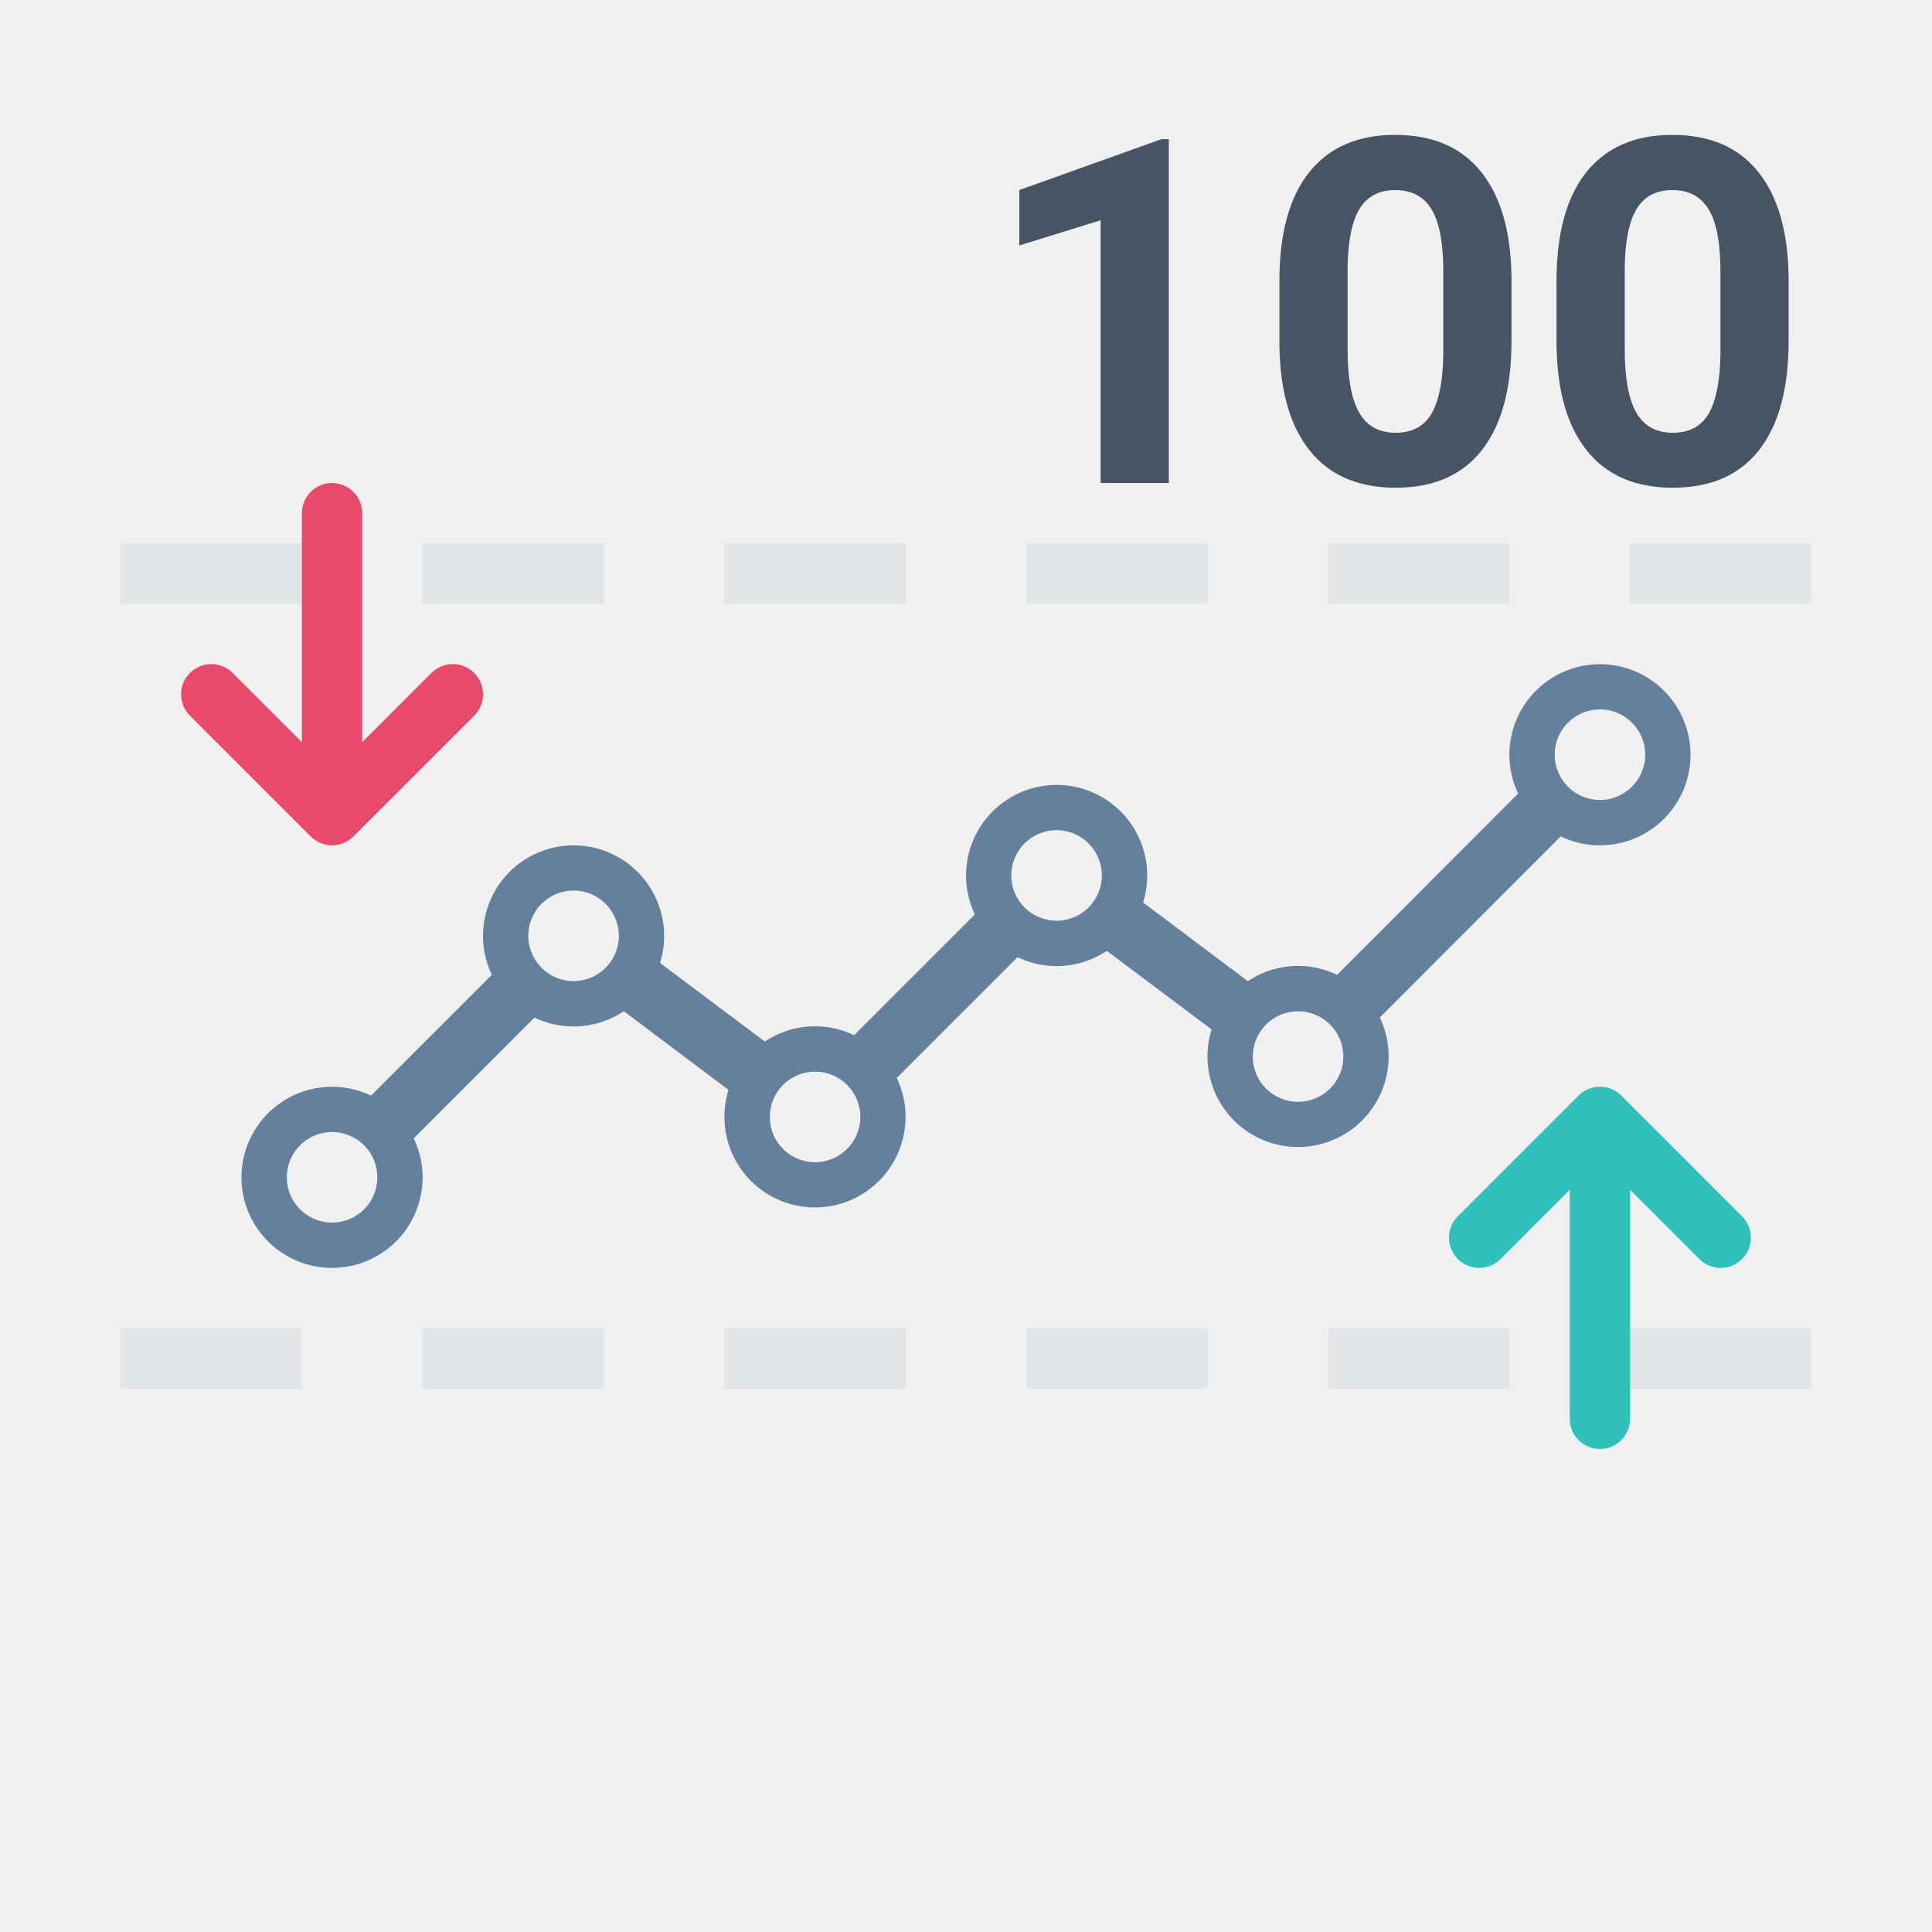
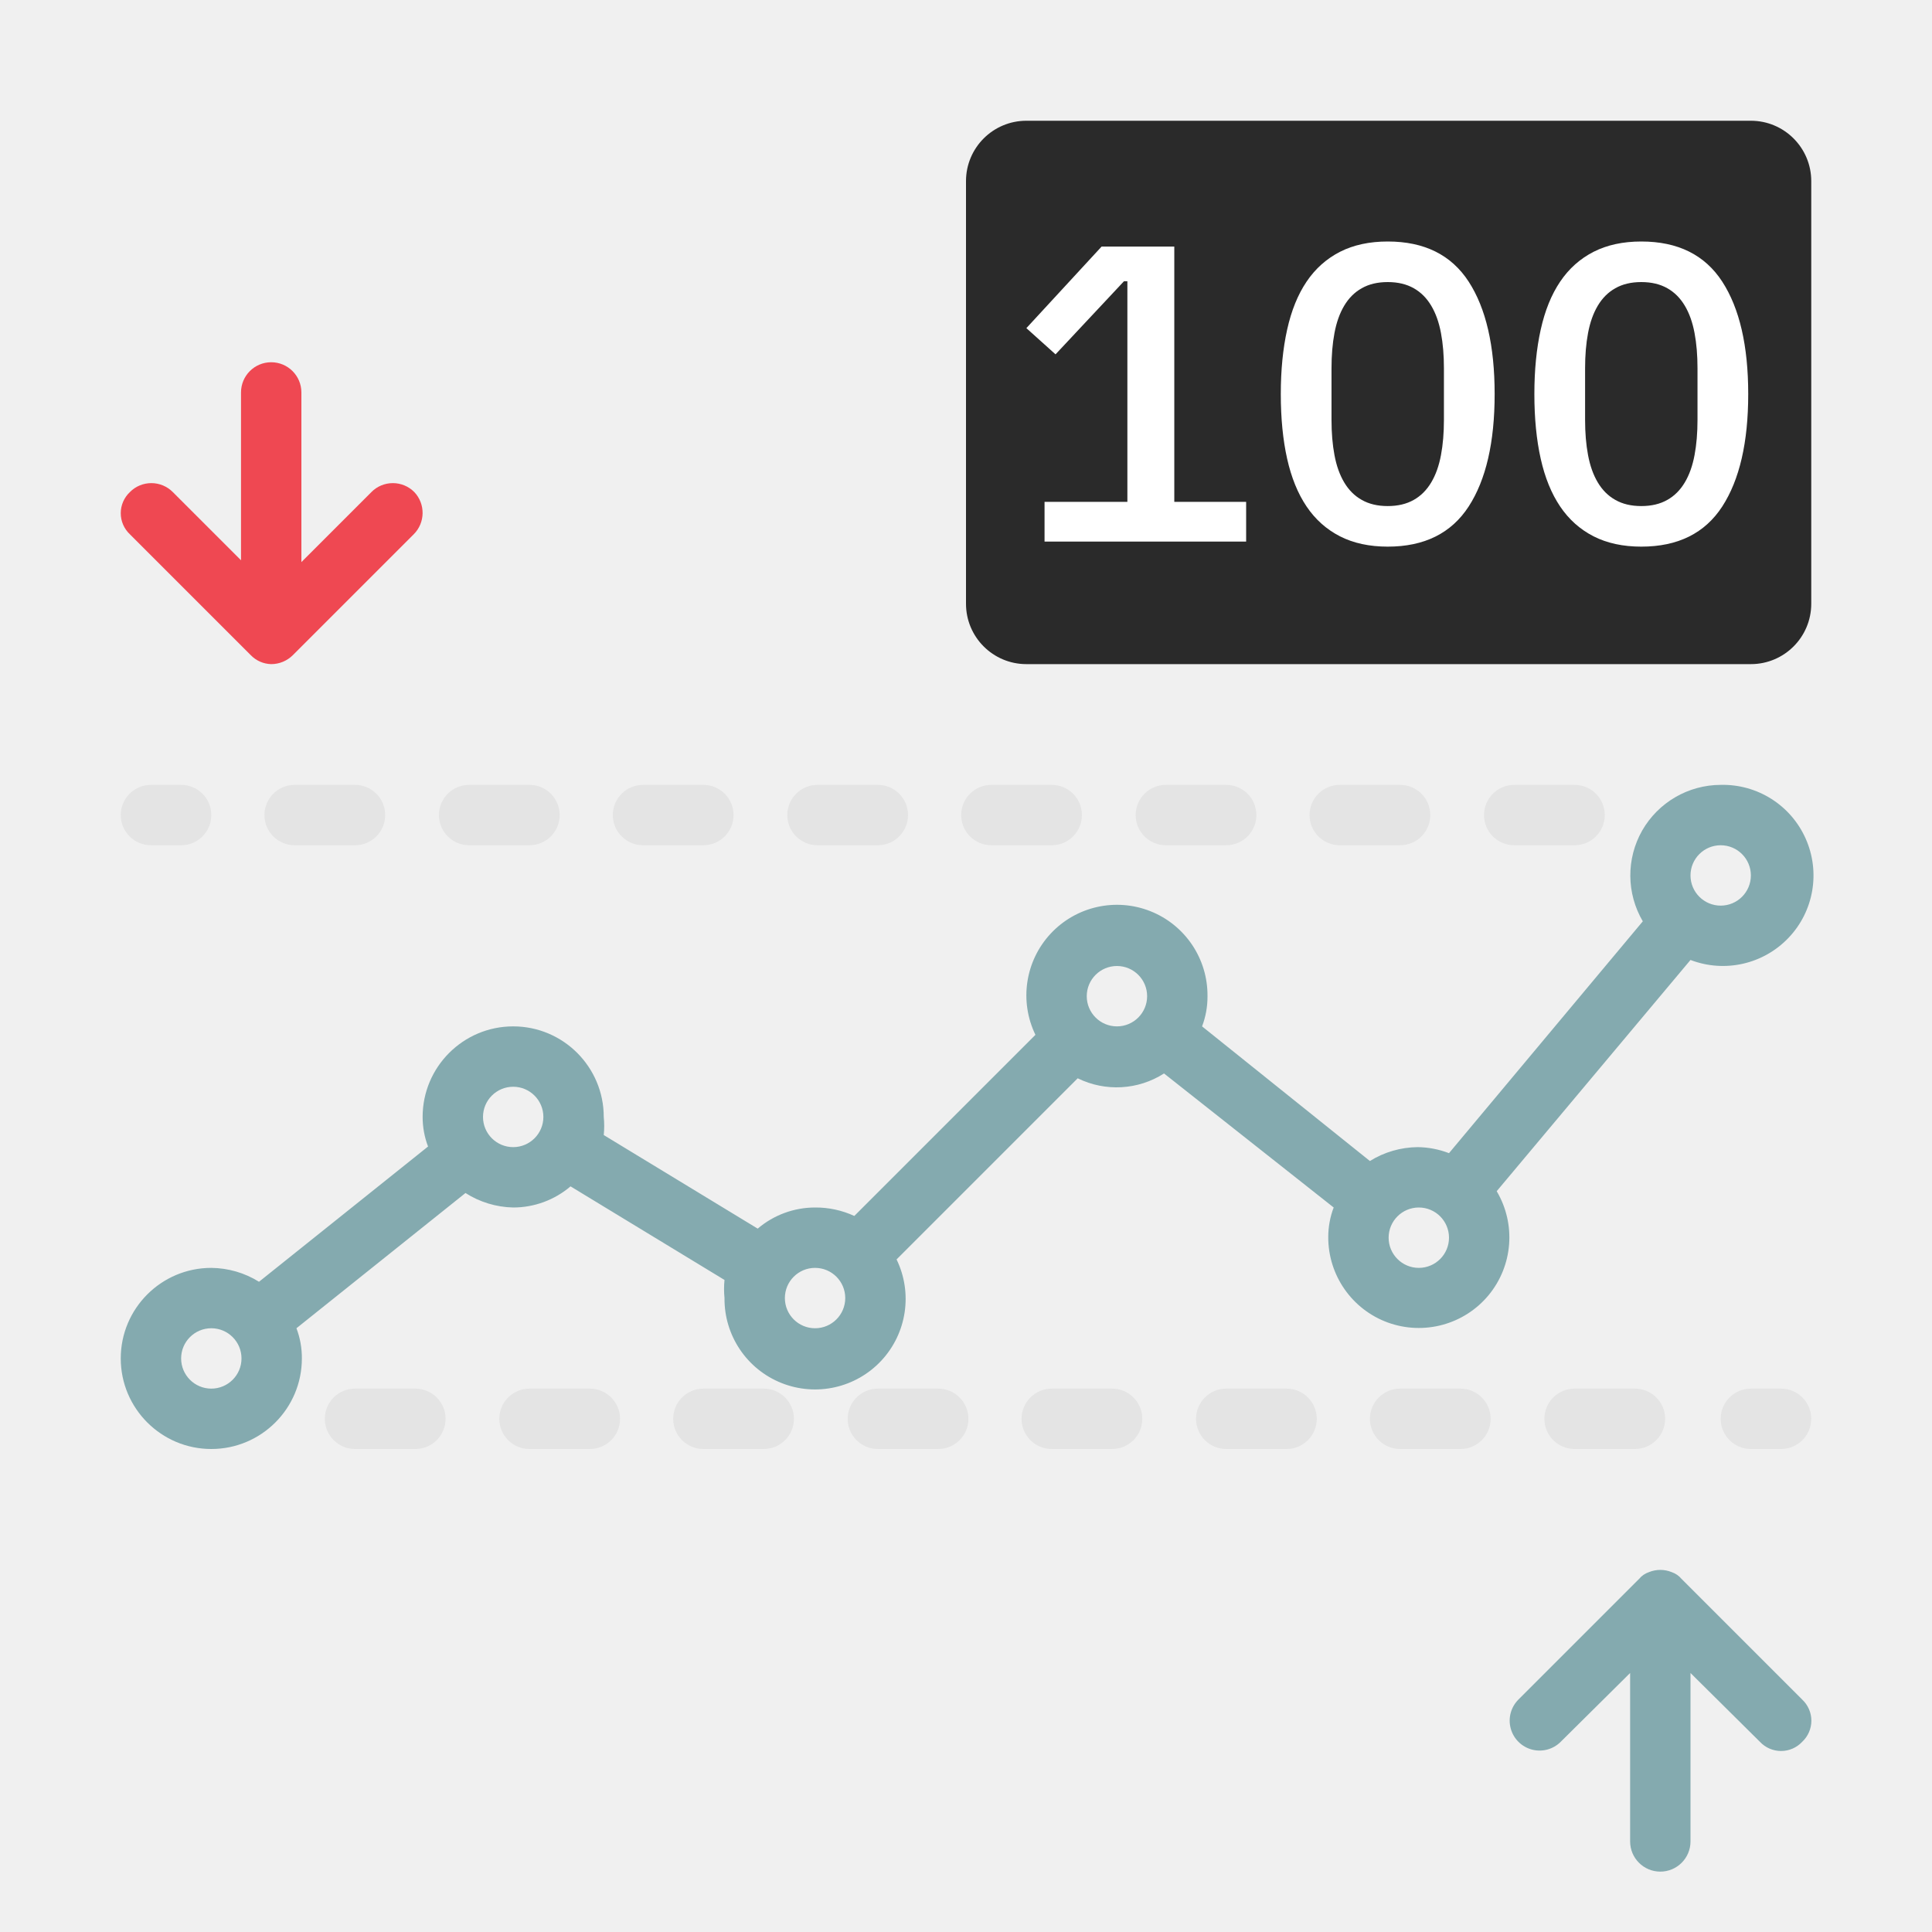
- <svg xmlns="http://www.w3.org/2000/svg" width="32" height="32" viewBox="0 0 32 32">
-   <g stroke="none" fill="none" fill-rule="evenodd">
-     <path fill="#64809C" fill-opacity=".109" d="M2 9h3v1H2V9zm5 0h3v1H7V9zm5 0h3v1h-3V9zm5 0h3v1h-3V9zm5 0h3v1h-3V9zm5 0h3v1h-3V9zM2 22h3v1H2v-1zm5 0h3v1H7v-1zm5 0h3v1h-3v-1zm5 0h3v1h-3v-1zm5 0h3v1h-3v-1zm5 0h3v1h-3v-1z" />
-     <path fill="#465463" d="M19.36 8h-1.13V3.648l-1.347.418v-.918l2.355-.843h.121V8zm5.675-2.352c0 .787-.163 1.388-.488 1.805-.326.417-.802.625-1.43.625-.62 0-1.094-.204-1.422-.613-.328-.409-.496-.995-.504-1.758V4.66c0-.794.165-1.397.495-1.808.329-.412.804-.618 1.423-.618.62 0 1.094.204 1.422.612.328.407.496.993.504 1.756v1.046zM23.906 4.5c0-.471-.064-.814-.193-1.03-.129-.214-.33-.322-.604-.322-.265 0-.461.103-.588.307-.126.205-.193.524-.2.96v1.382c0 .463.062.808.189 1.033.126.225.329.338.607.338.276 0 .475-.108.598-.324.122-.216.186-.547.191-.992V4.5zm5.719 1.148c0 .787-.163 1.388-.488 1.805-.326.417-.802.625-1.43.625-.62 0-1.094-.204-1.422-.613-.328-.409-.496-.995-.504-1.758V4.66c0-.794.165-1.397.494-1.808.33-.412.804-.618 1.424-.618.62 0 1.094.204 1.422.612.328.407.496.993.504 1.756v1.046zM28.496 4.5c0-.471-.064-.814-.193-1.03-.13-.214-.33-.322-.604-.322-.265 0-.461.103-.588.307-.126.205-.193.524-.2.96v1.382c0 .463.062.808.189 1.033.126.225.328.338.607.338.276 0 .475-.108.598-.324.122-.216.186-.547.191-.992V4.5z" />
-     <path fill="#64809C" fill-rule="nonzero" d="M25.145 13.144a1.5 1.5 0 1 1 .705.709l-2.996 3a1.5 1.5 0 1 1-2.786.198l-1.736-1.302a1.493 1.493 0 0 1-1.479.105l-2 2a1.5 1.5 0 1 1-2.786.198l-1.735-1.303a1.493 1.493 0 0 1-1.479.105l-2 2a1.5 1.5 0 1 1-.707-.707l2-2a1.5 1.5 0 1 1 2.786-.198l1.736 1.302a1.493 1.493 0 0 1 1.479-.105l2-2a1.5 1.5 0 1 1 2.786-.198l1.735 1.303a1.493 1.493 0 0 1 1.479-.105l2.998-3.002zM5.5 20.25a.75.75 0 1 0 0-1.5.75.75 0 0 0 0 1.5zm4-4a.75.75 0 1 0 0-1.5.75.75 0 0 0 0 1.5zm4 3a.75.75 0 1 0 0-1.5.75.75 0 0 0 0 1.5zm4-4a.75.75 0 1 0 0-1.5.75.75 0 0 0 0 1.5zm4 3a.75.75 0 1 0 0-1.5.75.75 0 0 0 0 1.5zm5-5a.75.75 0 1 0 0-1.5.75.75 0 0 0 0 1.5z" />
-     <path fill="#32C0BD" fill-rule="nonzero" d="M26 19.707l-1.146 1.147a.5.5 0 1 1-.708-.708l2-2a.5.5 0 0 1 .708 0l2 2a.5.5 0 1 1-.708.708L27 19.707V23.5a.5.5 0 0 1-1 0v-3.793z" />
-     <path fill="#E94A6B" fill-rule="nonzero" d="M5 12.293V8.5a.5.5 0 0 1 1 0v3.793l1.146-1.147a.5.5 0 1 1 .708.708l-2 2a.5.5 0 0 1-.708 0l-2-2a.5.5 0 1 1 .708-.708L5 12.293z" />
+ <svg xmlns="http://www.w3.org/2000/svg" width="32px" height="32px" viewBox="0 0 32 32" version="1.1">
+   <g id="Volatility-100" stroke="none" stroke-width="1" fill="none" fill-rule="evenodd">
+     <g id="Group" transform="translate(0, 0)">
+       <rect id="Rectangle" x="0" y="0" width="32" height="32" />
+       <rect id="Rectangle" fill="#2A2A2A" fill-rule="nonzero" x="16" y="2" width="14" height="9" rx="1" />
+       <path d="M6.862,8.15 C6.768,8.055 6.64,8.002 6.507,8.002 C6.373,8.002 6.245,8.055 6.152,8.15 L4.992,9.31 L4.992,6.5 C4.992,6.224 4.768,6 4.492,6 C4.215,6 3.992,6.224 3.992,6.5 L3.992,9.28 L2.862,8.15 C2.768,8.055 2.64,8.002 2.507,8.002 C2.373,8.002 2.245,8.055 2.152,8.15 C2.055,8.241 2,8.367 2,8.5 C2,8.633 2.055,8.759 2.152,8.85 L4.152,10.85 C4.241,10.943 4.363,10.997 4.492,11 L4.492,11 C4.627,11 4.756,10.946 4.852,10.85 L6.852,8.85 C7.045,8.658 7.049,8.347 6.862,8.15 Z" id="Path" fill="#EF4852" fill-rule="nonzero" />
+       <path d="M26.08,14 L25.08,14 C24.804,14 24.58,13.776 24.58,13.5 C24.58,13.224 24.804,13 25.08,13 L26.08,13 C26.356,13 26.58,13.224 26.58,13.5 C26.58,13.776 26.356,14 26.08,14 Z M23.19,14 L22.19,14 C21.914,14 21.69,13.776 21.69,13.5 C21.69,13.224 21.914,13 22.19,13 L23.19,13 C23.466,13 23.69,13.224 23.69,13.5 C23.69,13.776 23.466,14 23.19,14 Z M20.31,14 L19.31,14 C19.034,14 18.81,13.776 18.81,13.5 C18.81,13.224 19.034,13 19.31,13 L20.31,13 C20.586,13 20.81,13.224 20.81,13.5 C20.81,13.776 20.586,14 20.31,14 Z M17.42,14 L16.42,14 C16.144,14 15.92,13.776 15.92,13.5 C15.92,13.224 16.144,13 16.42,13 L17.42,13 C17.696,13 17.92,13.224 17.92,13.5 C17.92,13.776 17.696,14 17.42,14 Z M14.54,14 L13.54,14 C13.264,14 13.04,13.776 13.04,13.5 C13.04,13.224 13.264,13 13.54,13 L14.54,13 C14.816,13 15.04,13.224 15.04,13.5 C15.04,13.776 14.816,14 14.54,14 Z M11.65,14 L10.65,14 C10.374,14 10.15,13.776 10.15,13.5 C10.15,13.224 10.374,13 10.65,13 L11.65,13 C11.926,13 12.15,13.224 12.15,13.5 C12.15,13.776 11.926,14 11.65,14 Z M8.77,14 L7.77,14 C7.494,14 7.27,13.776 7.27,13.5 C7.27,13.224 7.494,13 7.77,13 L8.77,13 C9.046,13 9.27,13.224 9.27,13.5 C9.27,13.776 9.046,14 8.77,14 Z M5.88,14 L4.88,14 C4.604,14 4.38,13.776 4.38,13.5 C4.38,13.224 4.604,13 4.88,13 L5.88,13 C6.156,13 6.38,13.224 6.38,13.5 C6.38,13.776 6.156,14 5.88,14 Z" id="Shape" fill="#E4E4E4" fill-rule="nonzero" />
+       <path d="M3,14 L2.5,14 C2.224,14 2,13.776 2,13.5 C2,13.224 2.224,13 2.5,13 L3,13 C3.276,13 3.5,13.224 3.5,13.5 C3.5,13.776 3.276,14 3,14 Z" id="Path" fill="#E4E4E4" fill-rule="nonzero" />
+       <path d="M29.5,24 L29,24 C28.724,24 28.5,23.776 28.5,23.5 C28.5,23.224 28.724,23 29,23 L29.5,23 C29.776,23 30,23.224 30,23.5 C30,23.776 29.776,24 29.5,24 Z" id="Path" fill="#E4E4E4" fill-rule="nonzero" />
+       <path d="M27.08,24 L26.08,24 C25.804,24 25.58,23.776 25.58,23.5 C25.58,23.224 25.804,23 26.08,23 L27.08,23 C27.356,23 27.58,23.224 27.58,23.5 C27.58,23.776 27.356,24 27.08,24 Z M24.19,24 L23.19,24 C22.914,24 22.69,23.776 22.69,23.5 C22.69,23.224 22.914,23 23.19,23 L24.19,23 C24.466,23 24.69,23.224 24.69,23.5 C24.69,23.776 24.466,24 24.19,24 Z M21.31,24 L20.31,24 C20.034,24 19.81,23.776 19.81,23.5 C19.81,23.224 20.034,23 20.31,23 L21.31,23 C21.586,23 21.81,23.224 21.81,23.5 C21.81,23.776 21.586,24 21.31,24 Z M18.42,24 L17.42,24 C17.144,24 16.92,23.776 16.92,23.5 C16.92,23.224 17.144,23 17.42,23 L18.42,23 C18.696,23 18.92,23.224 18.92,23.5 C18.92,23.776 18.696,24 18.42,24 Z M15.54,24 L14.54,24 C14.264,24 14.04,23.776 14.04,23.5 C14.04,23.224 14.264,23 14.54,23 L15.54,23 C15.816,23 16.04,23.224 16.04,23.5 C16.04,23.776 15.816,24 15.54,24 Z M12.65,24 L11.65,24 C11.374,24 11.15,23.776 11.15,23.5 C11.15,23.224 11.374,23 11.65,23 L12.65,23 C12.926,23 13.15,23.224 13.15,23.5 C13.15,23.776 12.926,24 12.65,24 Z M9.77,24 L8.77,24 C8.494,24 8.27,23.776 8.27,23.5 C8.27,23.224 8.494,23 8.77,23 L9.77,23 C10.046,23 10.27,23.224 10.27,23.5 C10.27,23.776 10.046,24 9.77,24 Z M6.88,24 L5.88,24 C5.604,24 5.38,23.776 5.38,23.5 C5.38,23.224 5.604,23 5.88,23 L6.88,23 C7.156,23 7.38,23.224 7.38,23.5 C7.38,23.776 7.156,24 6.88,24 Z" id="Shape" fill="#E4E4E4" fill-rule="nonzero" />
+       <path d="M29.85,28.15 L27.85,26.15 C27.808,26.099 27.752,26.061 27.69,26.04 C27.568,25.99 27.432,25.99 27.31,26.04 C27.248,26.061 27.192,26.099 27.15,26.15 L25.15,28.15 C25.025,28.275 24.976,28.457 25.022,28.628 C25.068,28.799 25.201,28.932 25.372,28.978 C25.543,29.024 25.725,28.975 25.85,28.85 L27,27.71 L27,30.5 C27,30.776 27.224,31 27.5,31 C27.776,31 28,30.776 28,30.5 L28,27.71 L29.15,28.85 C29.241,28.947 29.367,29.002 29.5,29.002 C29.633,29.002 29.759,28.947 29.85,28.85 C29.947,28.759 30.002,28.633 30.002,28.5 C30.002,28.367 29.947,28.241 29.85,28.15 Z" id="Path" fill="#84AAAF" fill-rule="nonzero" />
+       <path d="M28.5,13 C27.963,13.001 27.467,13.29 27.2,13.756 C26.934,14.223 26.938,14.797 27.21,15.26 L24,19.1 L24,19.1 C23.834,19.036 23.658,19.002 23.48,19 C23.201,19.003 22.927,19.082 22.69,19.23 L19.91,17 C19.971,16.84 20.001,16.671 20,16.5 C20.006,15.881 19.631,15.322 19.056,15.093 C18.481,14.864 17.824,15.011 17.402,15.464 C16.98,15.917 16.88,16.583 17.15,17.14 L14.15,20.14 C13.946,20.046 13.724,19.998 13.5,20 C13.152,20 12.815,20.124 12.55,20.35 L10,18.8 C10.01,18.7 10.01,18.6 10,18.5 C10,17.672 9.328,17 8.5,17 C7.672,17 7,17.672 7,18.5 C7,18.667 7.03,18.834 7.09,18.99 L4.29,21.23 C4.053,21.082 3.779,21.003 3.5,21 C2.672,21 2,21.672 2,22.5 C2,23.328 2.672,24 3.5,24 C4.328,24 5,23.328 5,22.5 C5.001,22.329 4.971,22.16 4.91,22 L4.91,22 L7.71,19.76 C7.946,19.911 8.22,19.994 8.5,20 C8.848,20 9.185,19.876 9.45,19.65 L9.45,19.65 L12,21.2 L12,21.2 C11.99,21.3 11.99,21.4 12,21.5 C11.994,22.119 12.369,22.678 12.944,22.907 C13.519,23.136 14.176,22.989 14.598,22.536 C15.02,22.083 15.12,21.417 14.85,20.86 L17.85,17.86 C18.308,18.085 18.85,18.055 19.28,17.78 L22.09,20 L22.09,20 C22.03,20.156 22,20.323 22,20.49 C21.998,21.123 22.394,21.69 22.989,21.906 C23.585,22.121 24.252,21.94 24.656,21.452 C25.059,20.964 25.113,20.275 24.79,19.73 L24.79,19.73 L28,15.9 L28,15.9 C28.566,16.117 29.207,15.972 29.625,15.532 C30.043,15.093 30.154,14.445 29.908,13.891 C29.662,13.336 29.106,12.985 28.5,13 Z M3.5,23 C3.224,23 3,22.776 3,22.5 C3,22.224 3.224,22 3.5,22 C3.776,22 4,22.224 4,22.5 C4,22.776 3.776,23 3.5,23 Z M8.5,19 C8.224,19 8,18.776 8,18.5 C8,18.224 8.224,18 8.5,18 C8.776,18 9,18.224 9,18.5 C9,18.776 8.776,19 8.5,19 Z M13.5,22 C13.224,22 13,21.776 13,21.5 C13,21.224 13.224,21 13.5,21 C13.776,21 14,21.224 14,21.5 C14,21.776 13.776,22 13.5,22 Z M18.5,17 C18.224,17 18,16.776 18,16.5 C18,16.224 18.224,16 18.5,16 C18.776,16 19,16.224 19,16.5 C19,16.776 18.776,17 18.5,17 Z M23.5,21 C23.224,21 23,20.776 23,20.5 C23,20.224 23.224,20 23.5,20 C23.776,20 24,20.224 24,20.5 C24,20.776 23.776,21 23.5,21 Z M28.5,15 C28.224,15 28,14.776 28,14.5 C28,14.224 28.224,14 28.5,14 C28.776,14 29,14.224 29,14.5 C29,14.776 28.776,15 28.5,15 Z" id="Shape" fill="#84AAAF" fill-rule="nonzero" />
+       <path d="M17.301,8.97 L17.301,8.312 L18.673,8.312 L18.673,4.658 L18.617,4.658 L17.483,5.869 L17,5.435 L18.246,4.084 L19.45,4.084 L19.45,8.312 L20.64,8.312 L20.64,8.97 L17.301,8.97 Z M22.985,9.054 C22.682,9.054 22.418,8.997 22.194,8.883 C21.97,8.768 21.786,8.604 21.641,8.389 C21.496,8.174 21.389,7.911 21.319,7.598 C21.249,7.285 21.214,6.928 21.214,6.527 C21.214,6.13 21.249,5.775 21.319,5.46 C21.389,5.144 21.496,4.88 21.641,4.665 C21.786,4.45 21.97,4.286 22.194,4.171 C22.418,4.057 22.682,4 22.985,4 C23.592,4 24.038,4.222 24.326,4.665 C24.613,5.108 24.756,5.729 24.756,6.527 C24.756,7.325 24.613,7.946 24.326,8.389 C24.038,8.832 23.592,9.054 22.985,9.054 Z M22.985,8.382 C23.153,8.382 23.296,8.348 23.416,8.28 C23.535,8.213 23.631,8.116 23.706,7.99 C23.781,7.864 23.834,7.714 23.867,7.538 C23.9,7.363 23.916,7.169 23.916,6.954 L23.916,6.1 C23.916,5.885 23.9,5.691 23.867,5.516 C23.834,5.34 23.781,5.19 23.706,5.064 C23.631,4.938 23.535,4.841 23.416,4.774 C23.296,4.706 23.153,4.672 22.985,4.672 C22.817,4.672 22.674,4.706 22.555,4.774 C22.435,4.841 22.339,4.938 22.264,5.064 C22.189,5.19 22.136,5.34 22.103,5.516 C22.07,5.691 22.054,5.885 22.054,6.1 L22.054,6.954 C22.054,7.169 22.07,7.363 22.103,7.538 C22.136,7.714 22.189,7.864 22.264,7.99 C22.339,8.116 22.435,8.213 22.555,8.28 C22.674,8.348 22.817,8.382 22.985,8.382 Z M27.185,9.054 C26.882,9.054 26.618,8.997 26.394,8.883 C26.17,8.768 25.986,8.604 25.841,8.389 C25.696,8.174 25.589,7.911 25.519,7.598 C25.449,7.285 25.414,6.928 25.414,6.527 C25.414,6.13 25.449,5.775 25.519,5.46 C25.589,5.144 25.696,4.88 25.841,4.665 C25.986,4.45 26.17,4.286 26.394,4.171 C26.618,4.057 26.882,4 27.185,4 C27.792,4 28.238,4.222 28.526,4.665 C28.813,5.108 28.956,5.729 28.956,6.527 C28.956,7.325 28.813,7.946 28.526,8.389 C28.238,8.832 27.792,9.054 27.185,9.054 Z M27.185,8.382 C27.353,8.382 27.496,8.348 27.616,8.28 C27.735,8.213 27.831,8.116 27.906,7.99 C27.981,7.864 28.034,7.714 28.067,7.538 C28.1,7.363 28.116,7.169 28.116,6.954 L28.116,6.1 C28.116,5.885 28.1,5.691 28.067,5.516 C28.034,5.34 27.981,5.19 27.906,5.064 C27.831,4.938 27.735,4.841 27.616,4.774 C27.496,4.706 27.353,4.672 27.185,4.672 C27.017,4.672 26.874,4.706 26.755,4.774 C26.635,4.841 26.539,4.938 26.464,5.064 C26.389,5.19 26.336,5.34 26.303,5.516 C26.27,5.691 26.254,5.885 26.254,6.1 L26.254,6.954 C26.254,7.169 26.27,7.363 26.303,7.538 C26.336,7.714 26.389,7.864 26.464,7.99 C26.539,8.116 26.635,8.213 26.755,8.28 C26.874,8.348 27.017,8.382 27.185,8.382 Z" id="100" fill="#FFFFFF" fill-rule="nonzero" />
+     </g>
  </g>
</svg>
